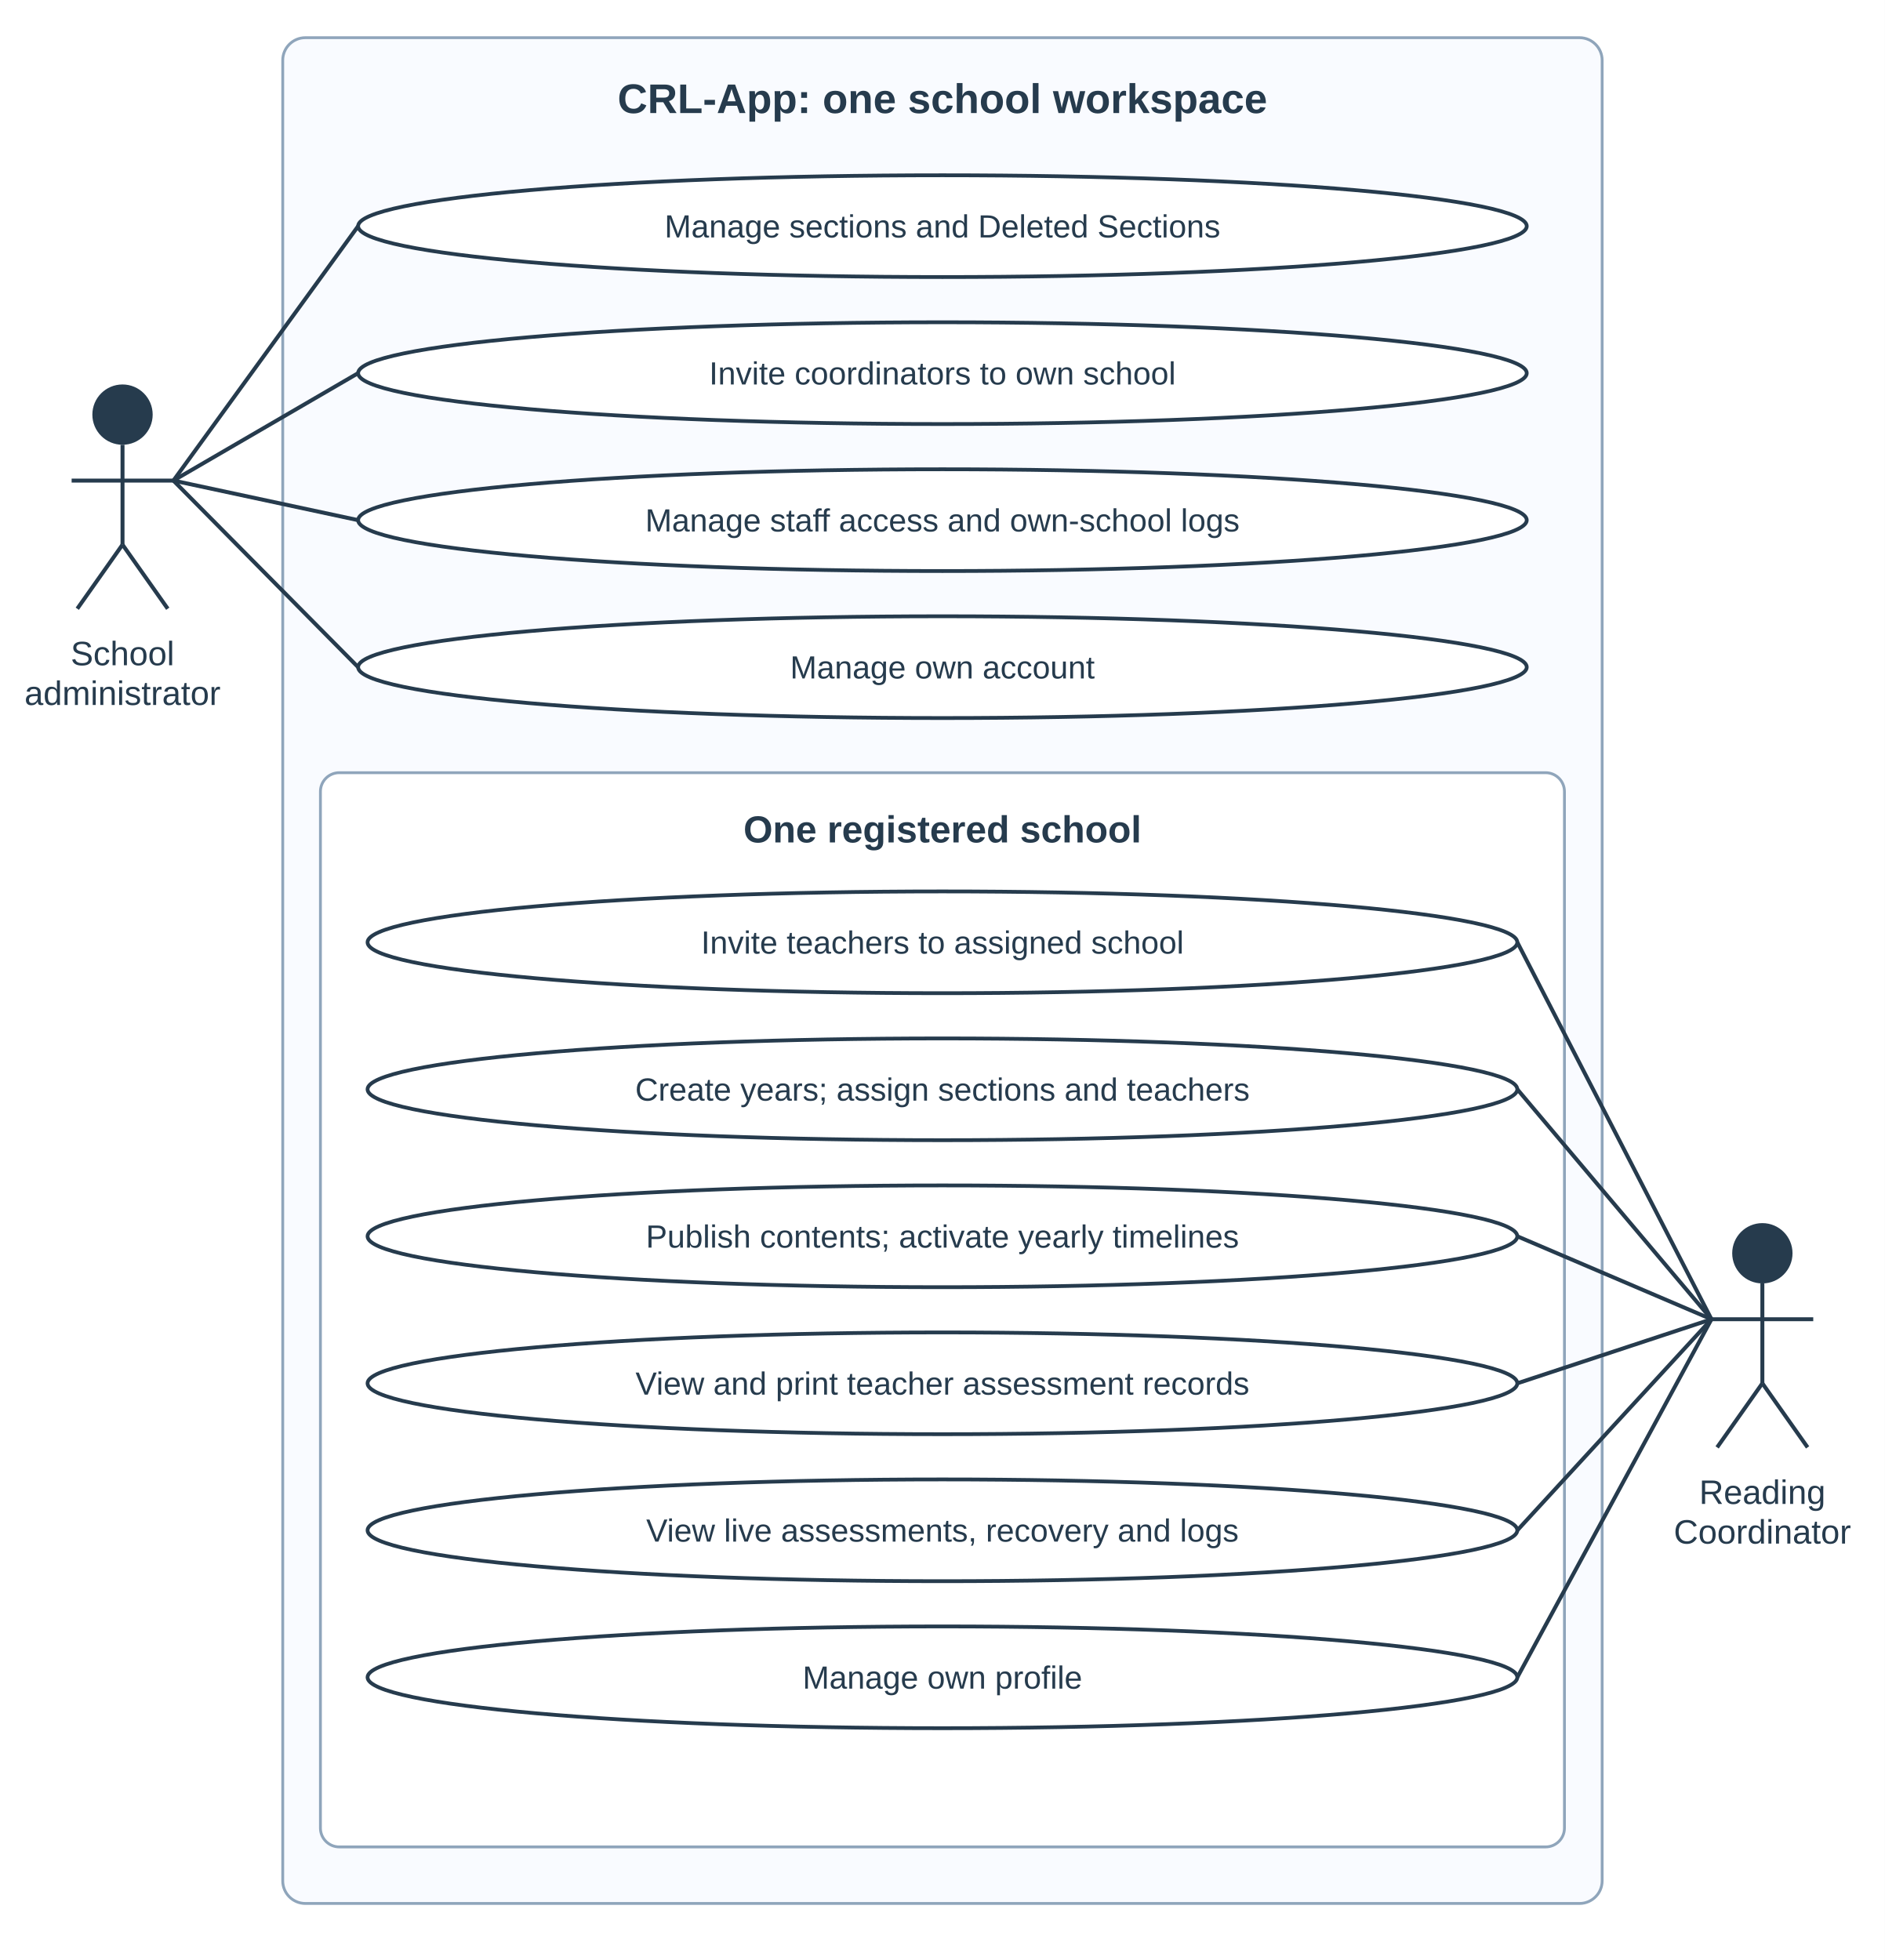
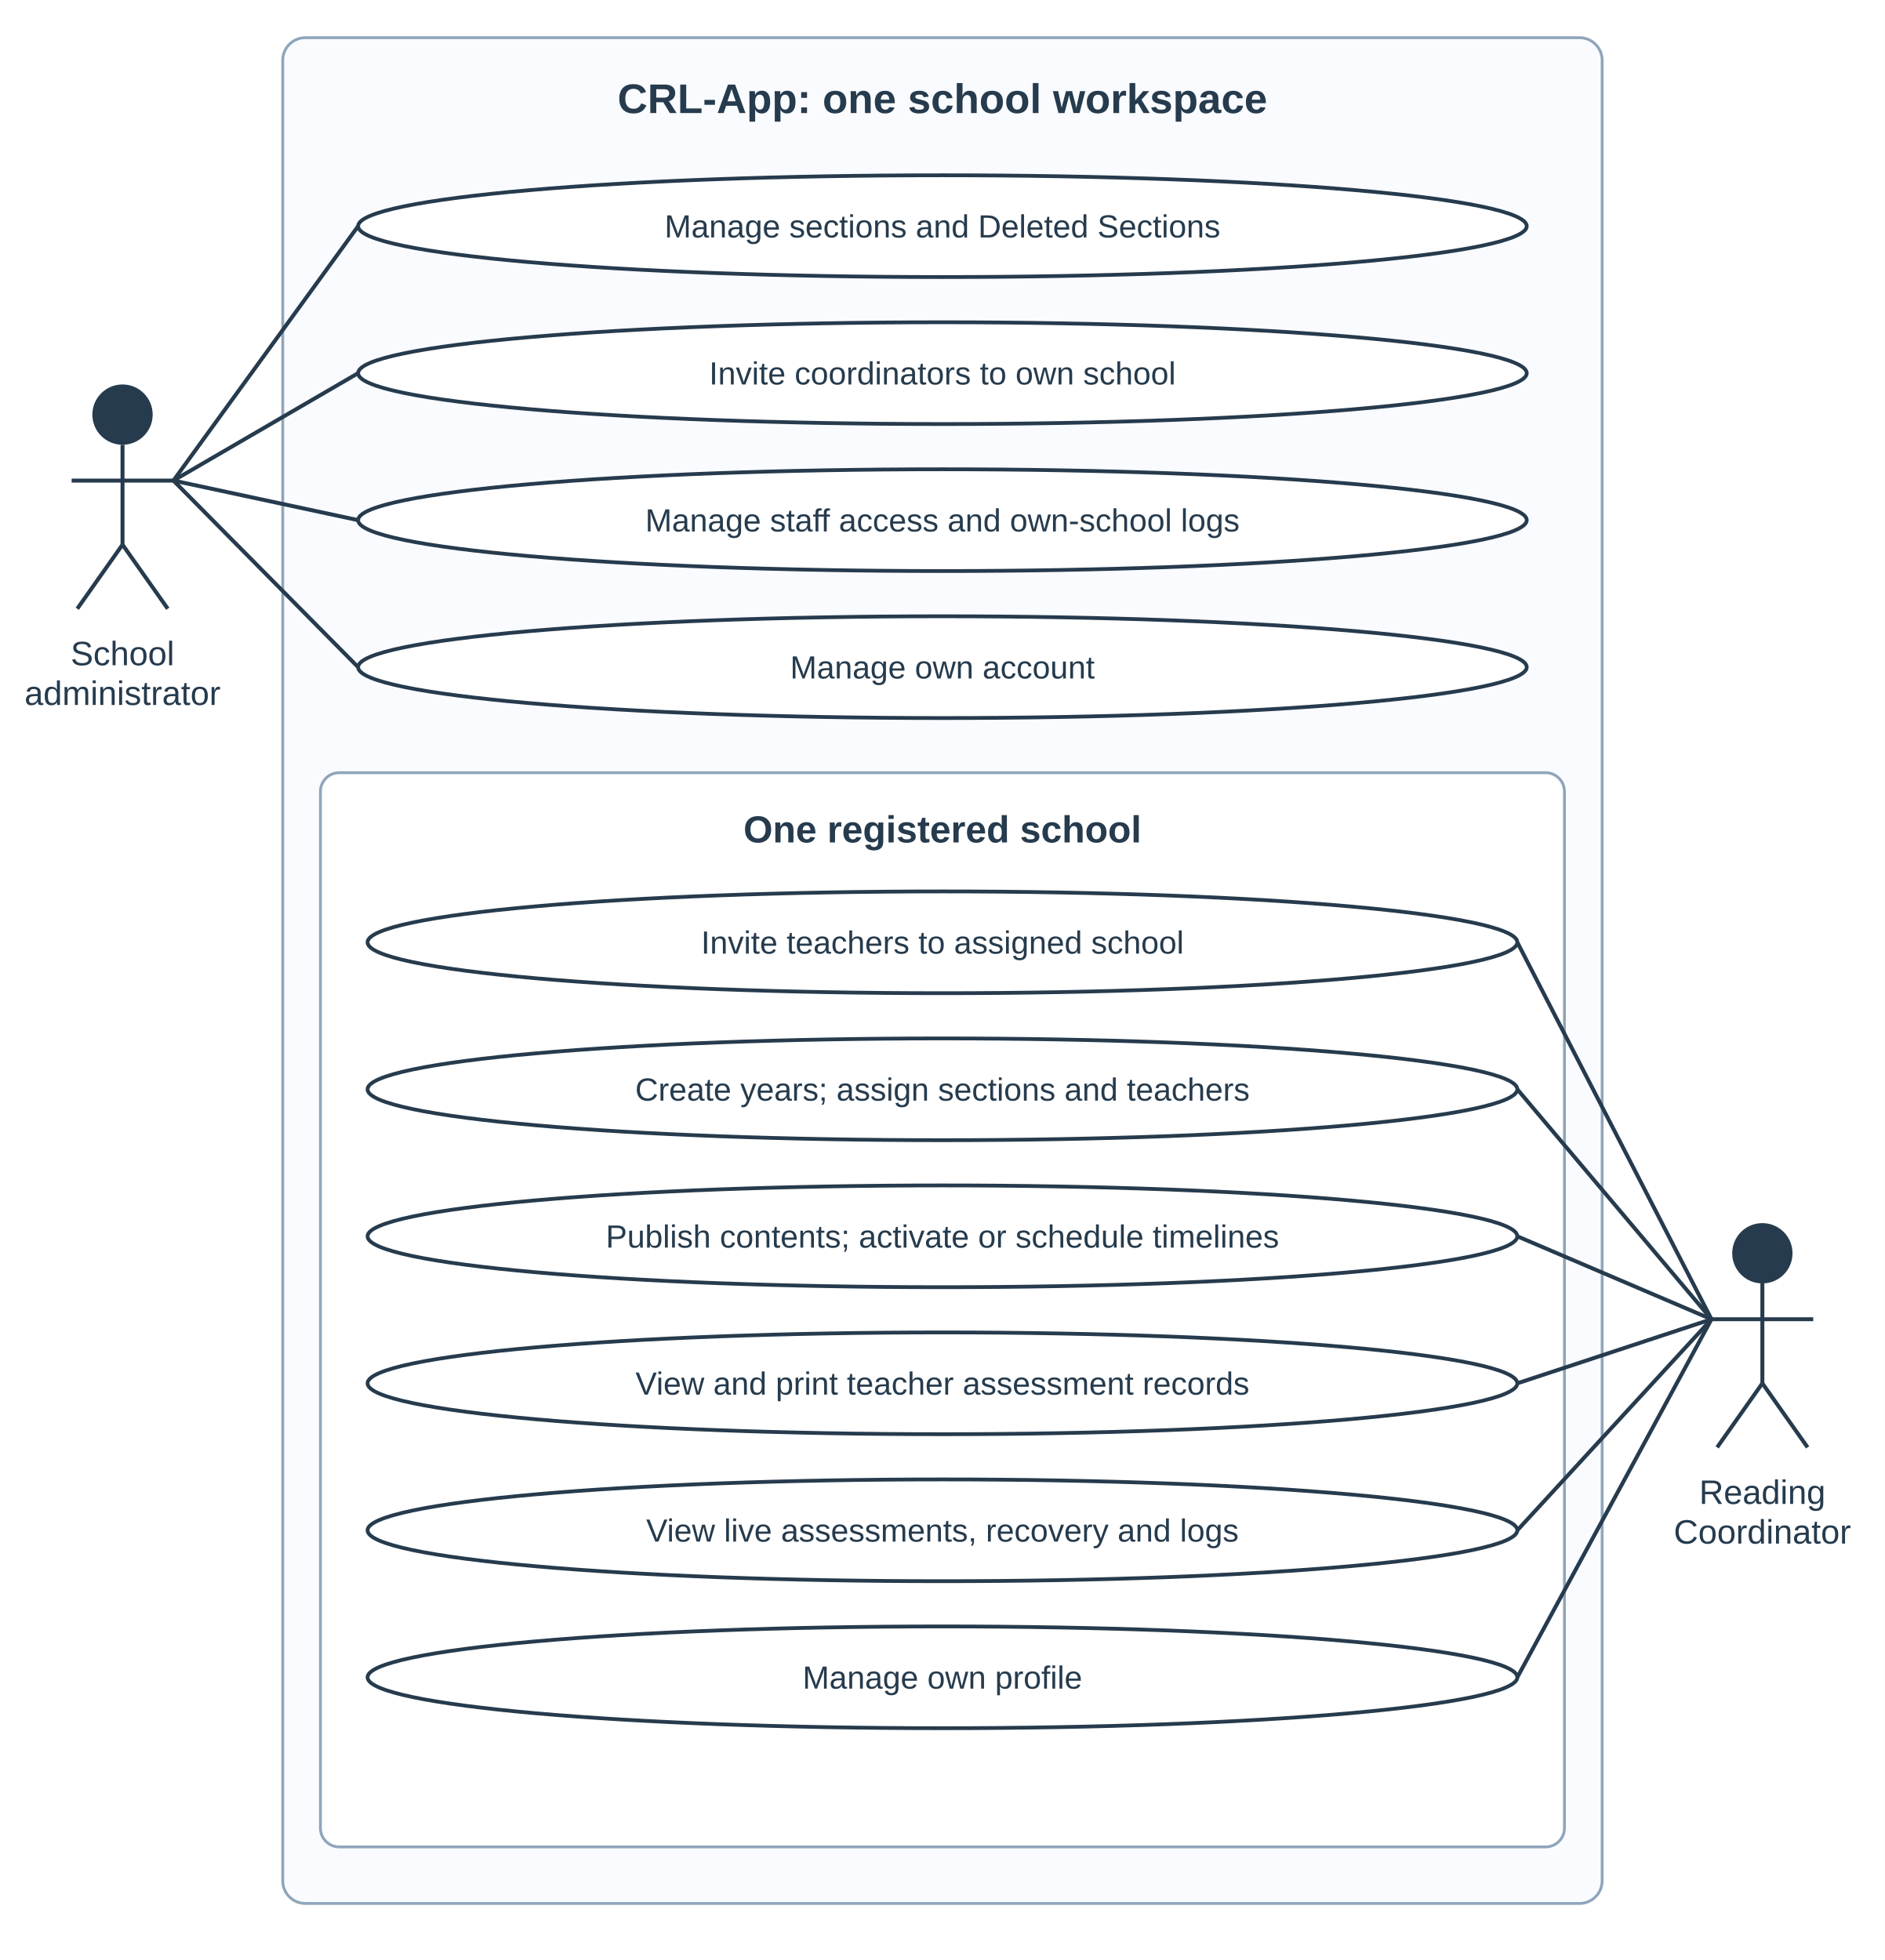
<svg xmlns="http://www.w3.org/2000/svg" width="1000" height="1040" viewBox="0 0 1000 1040">
  <rect width="100%" height="100%" fill="white" />
  <defs>
    <marker id="arrow" viewBox="0 0 12 12" refX="11" refY="6" markerWidth="9" markerHeight="9" orient="auto-start-reverse">
      <path d="M1,1 L11,6 L1,11" fill="none" stroke="#263b4d" stroke-width="1.8" />
    </marker>
  </defs>
  <rect x="150" y="20" width="700" height="990" rx="12" fill="#f9fbff" stroke="#8fa5bb" stroke-width="1.5" />
  <rect x="170" y="410" width="660" height="570" rx="10" fill="#ffffff" stroke="#8fa5bb" stroke-width="1.5" />
  <polyline points="65,236 65,289" fill="none" stroke="#263b4d" stroke-width="2.1" stroke-linejoin="round" />
  <polyline points="38,255 92,255" fill="none" stroke="#263b4d" stroke-width="2.1" stroke-linejoin="round" />
  <polyline points="65,289 41,323" fill="none" stroke="#263b4d" stroke-width="2.1" stroke-linejoin="round" />
  <polyline points="65,289 89,323" fill="none" stroke="#263b4d" stroke-width="2.1" stroke-linejoin="round" />
  <polyline points="92,255 190,120" fill="none" stroke="#263b4d" stroke-width="2.1" stroke-linejoin="round" />
  <polyline points="92,255 190,198" fill="none" stroke="#263b4d" stroke-width="2.1" stroke-linejoin="round" />
  <polyline points="92,255 190,276" fill="none" stroke="#263b4d" stroke-width="2.1" stroke-linejoin="round" />
  <polyline points="92,255 190,354" fill="none" stroke="#263b4d" stroke-width="2.1" stroke-linejoin="round" />
  <polyline points="935,681 935,734" fill="none" stroke="#263b4d" stroke-width="2.1" stroke-linejoin="round" />
  <polyline points="908,700 962,700" fill="none" stroke="#263b4d" stroke-width="2.1" stroke-linejoin="round" />
  <polyline points="935,734 911,768" fill="none" stroke="#263b4d" stroke-width="2.1" stroke-linejoin="round" />
  <polyline points="935,734 959,768" fill="none" stroke="#263b4d" stroke-width="2.1" stroke-linejoin="round" />
  <polyline points="908,700 805,500" fill="none" stroke="#263b4d" stroke-width="2.1" stroke-linejoin="round" />
  <polyline points="908,700 805,578" fill="none" stroke="#263b4d" stroke-width="2.1" stroke-linejoin="round" />
  <polyline points="908,700 805,656" fill="none" stroke="#263b4d" stroke-width="2.1" stroke-linejoin="round" />
  <polyline points="908,700 805,734" fill="none" stroke="#263b4d" stroke-width="2.1" stroke-linejoin="round" />
  <polyline points="908,700 805,812" fill="none" stroke="#263b4d" stroke-width="2.1" stroke-linejoin="round" />
  <polyline points="908,700 805,890" fill="none" stroke="#263b4d" stroke-width="2.1" stroke-linejoin="round" />
  <text x="500" y="60.0" text-anchor="middle" font-family="Arial,sans-serif" font-size="22" fill="#263b4d" font-weight="bold">CRL-App: one school workspace</text>
  <circle cx="65" cy="220" r="15.0" fill="#263b4d" stroke="#263b4d" stroke-width="2" />
  <text x="65" y="353.0" text-anchor="middle" font-family="Arial,sans-serif" font-size="18" fill="#263b4d">School</text>
  <text x="65" y="374.06" text-anchor="middle" font-family="Arial,sans-serif" font-size="18" fill="#263b4d">administrator</text>
  <ellipse cx="500" cy="120" rx="310.0" ry="27.0" fill="white" stroke="#263b4d" stroke-width="2" />
  <text x="500" y="126.0" text-anchor="middle" font-family="Arial,sans-serif" font-size="17" fill="#263b4d">Manage sections and Deleted Sections</text>
  <ellipse cx="500" cy="198" rx="310.0" ry="27.0" fill="white" stroke="#263b4d" stroke-width="2" />
  <text x="500" y="204.0" text-anchor="middle" font-family="Arial,sans-serif" font-size="17" fill="#263b4d">Invite coordinators to own school</text>
  <ellipse cx="500" cy="276" rx="310.0" ry="27.0" fill="white" stroke="#263b4d" stroke-width="2" />
  <text x="500" y="282.0" text-anchor="middle" font-family="Arial,sans-serif" font-size="17" fill="#263b4d">Manage staff access and own-school logs</text>
  <ellipse cx="500" cy="354" rx="310.0" ry="27.0" fill="white" stroke="#263b4d" stroke-width="2" />
  <text x="500" y="360.0" text-anchor="middle" font-family="Arial,sans-serif" font-size="17" fill="#263b4d">Manage own account</text>
  <text x="500" y="447.0" text-anchor="middle" font-family="Arial,sans-serif" font-size="20" fill="#263b4d" font-weight="bold">One registered school</text>
  <circle cx="935" cy="665" r="15.0" fill="#263b4d" stroke="#263b4d" stroke-width="2" />
  <text x="935" y="798.0" text-anchor="middle" font-family="Arial,sans-serif" font-size="18" fill="#263b4d">Reading</text>
  <text x="935" y="819.06" text-anchor="middle" font-family="Arial,sans-serif" font-size="18" fill="#263b4d">Coordinator</text>
  <ellipse cx="500" cy="500" rx="305.0" ry="27.0" fill="white" stroke="#263b4d" stroke-width="2" />
  <text x="500" y="506.0" text-anchor="middle" font-family="Arial,sans-serif" font-size="17" fill="#263b4d">Invite teachers to assigned school</text>
  <ellipse cx="500" cy="578" rx="305.0" ry="27.0" fill="white" stroke="#263b4d" stroke-width="2" />
  <text x="500" y="584.0" text-anchor="middle" font-family="Arial,sans-serif" font-size="17" fill="#263b4d">Create years; assign sections and teachers</text>
  <ellipse cx="500" cy="656" rx="305.0" ry="27.0" fill="white" stroke="#263b4d" stroke-width="2" />
-   <text x="500" y="662.0" text-anchor="middle" font-family="Arial,sans-serif" font-size="17" fill="#263b4d">Publish contents; activate yearly timelines</text>
+   <text x="500" y="662.0" text-anchor="middle" font-family="Arial,sans-serif" font-size="17" fill="#263b4d">Publish contents; activate or schedule timelines</text>
  <ellipse cx="500" cy="734" rx="305.0" ry="27.0" fill="white" stroke="#263b4d" stroke-width="2" />
  <text x="500" y="740.0" text-anchor="middle" font-family="Arial,sans-serif" font-size="17" fill="#263b4d">View and print teacher assessment records</text>
  <ellipse cx="500" cy="812" rx="305.0" ry="27.0" fill="white" stroke="#263b4d" stroke-width="2" />
  <text x="500" y="818.0" text-anchor="middle" font-family="Arial,sans-serif" font-size="17" fill="#263b4d">View live assessments, recovery and logs</text>
  <ellipse cx="500" cy="890" rx="305.0" ry="27.0" fill="white" stroke="#263b4d" stroke-width="2" />
  <text x="500" y="896.0" text-anchor="middle" font-family="Arial,sans-serif" font-size="17" fill="#263b4d">Manage own profile</text>
</svg>
